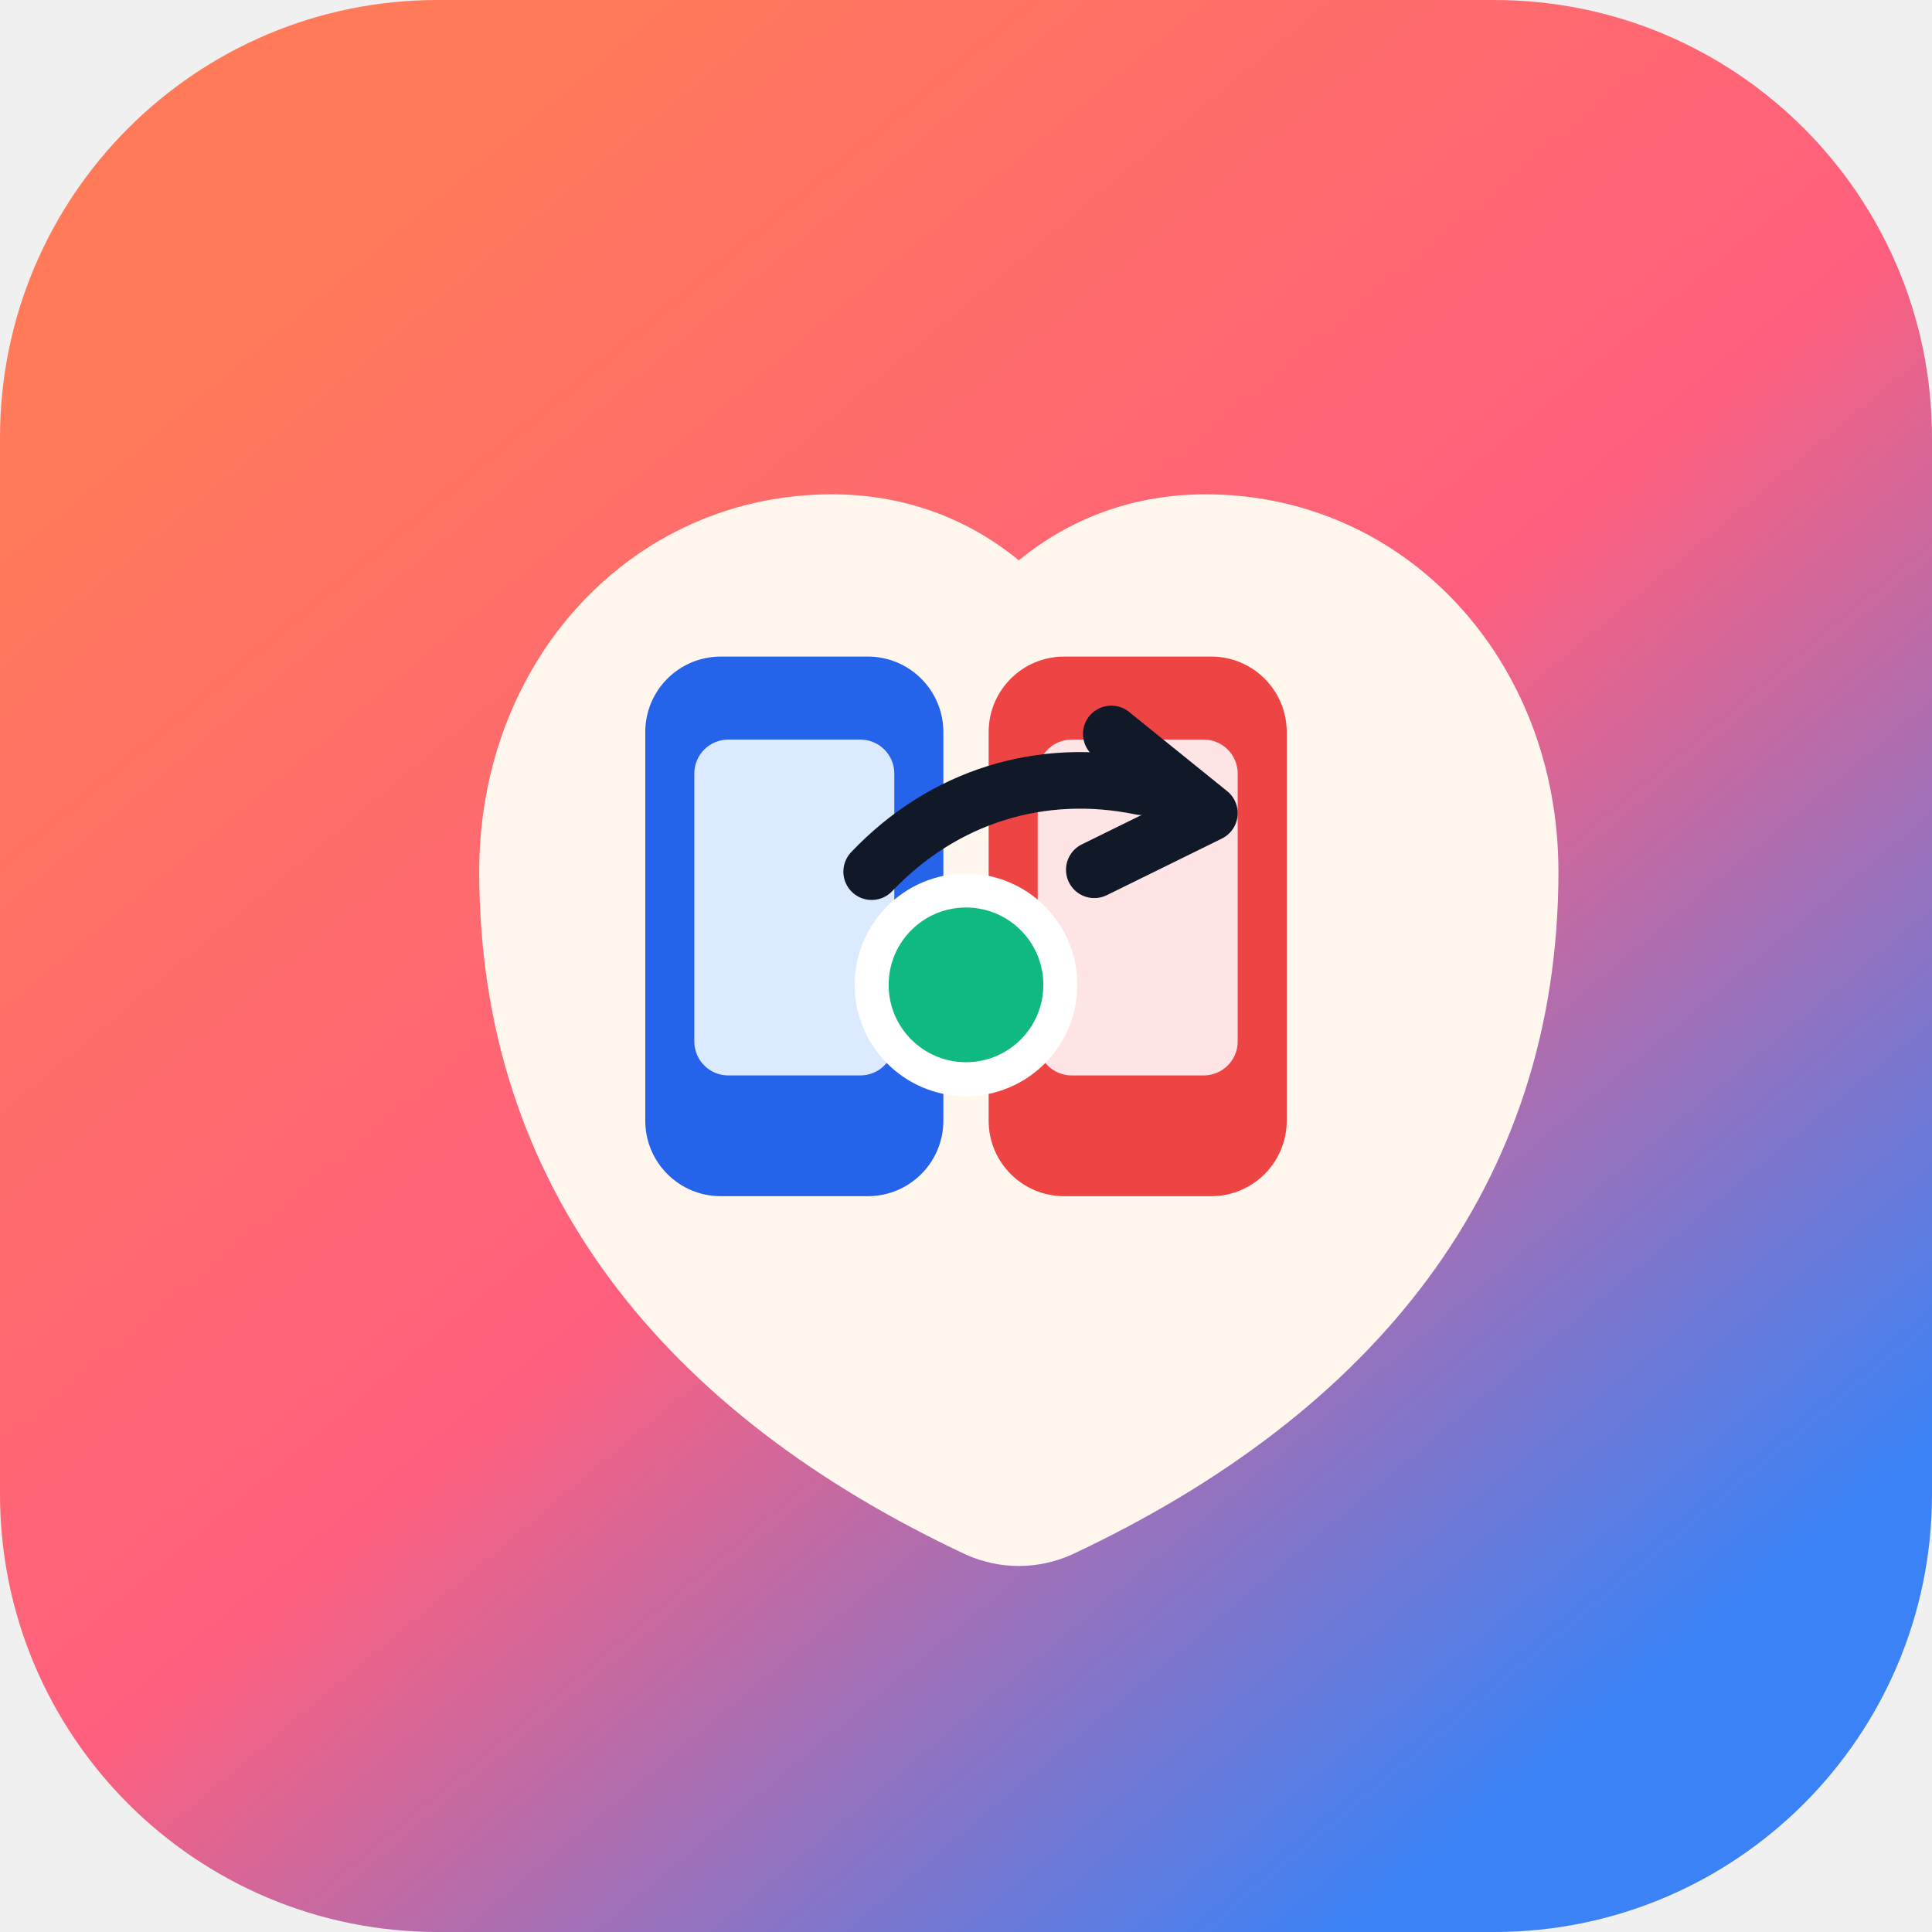
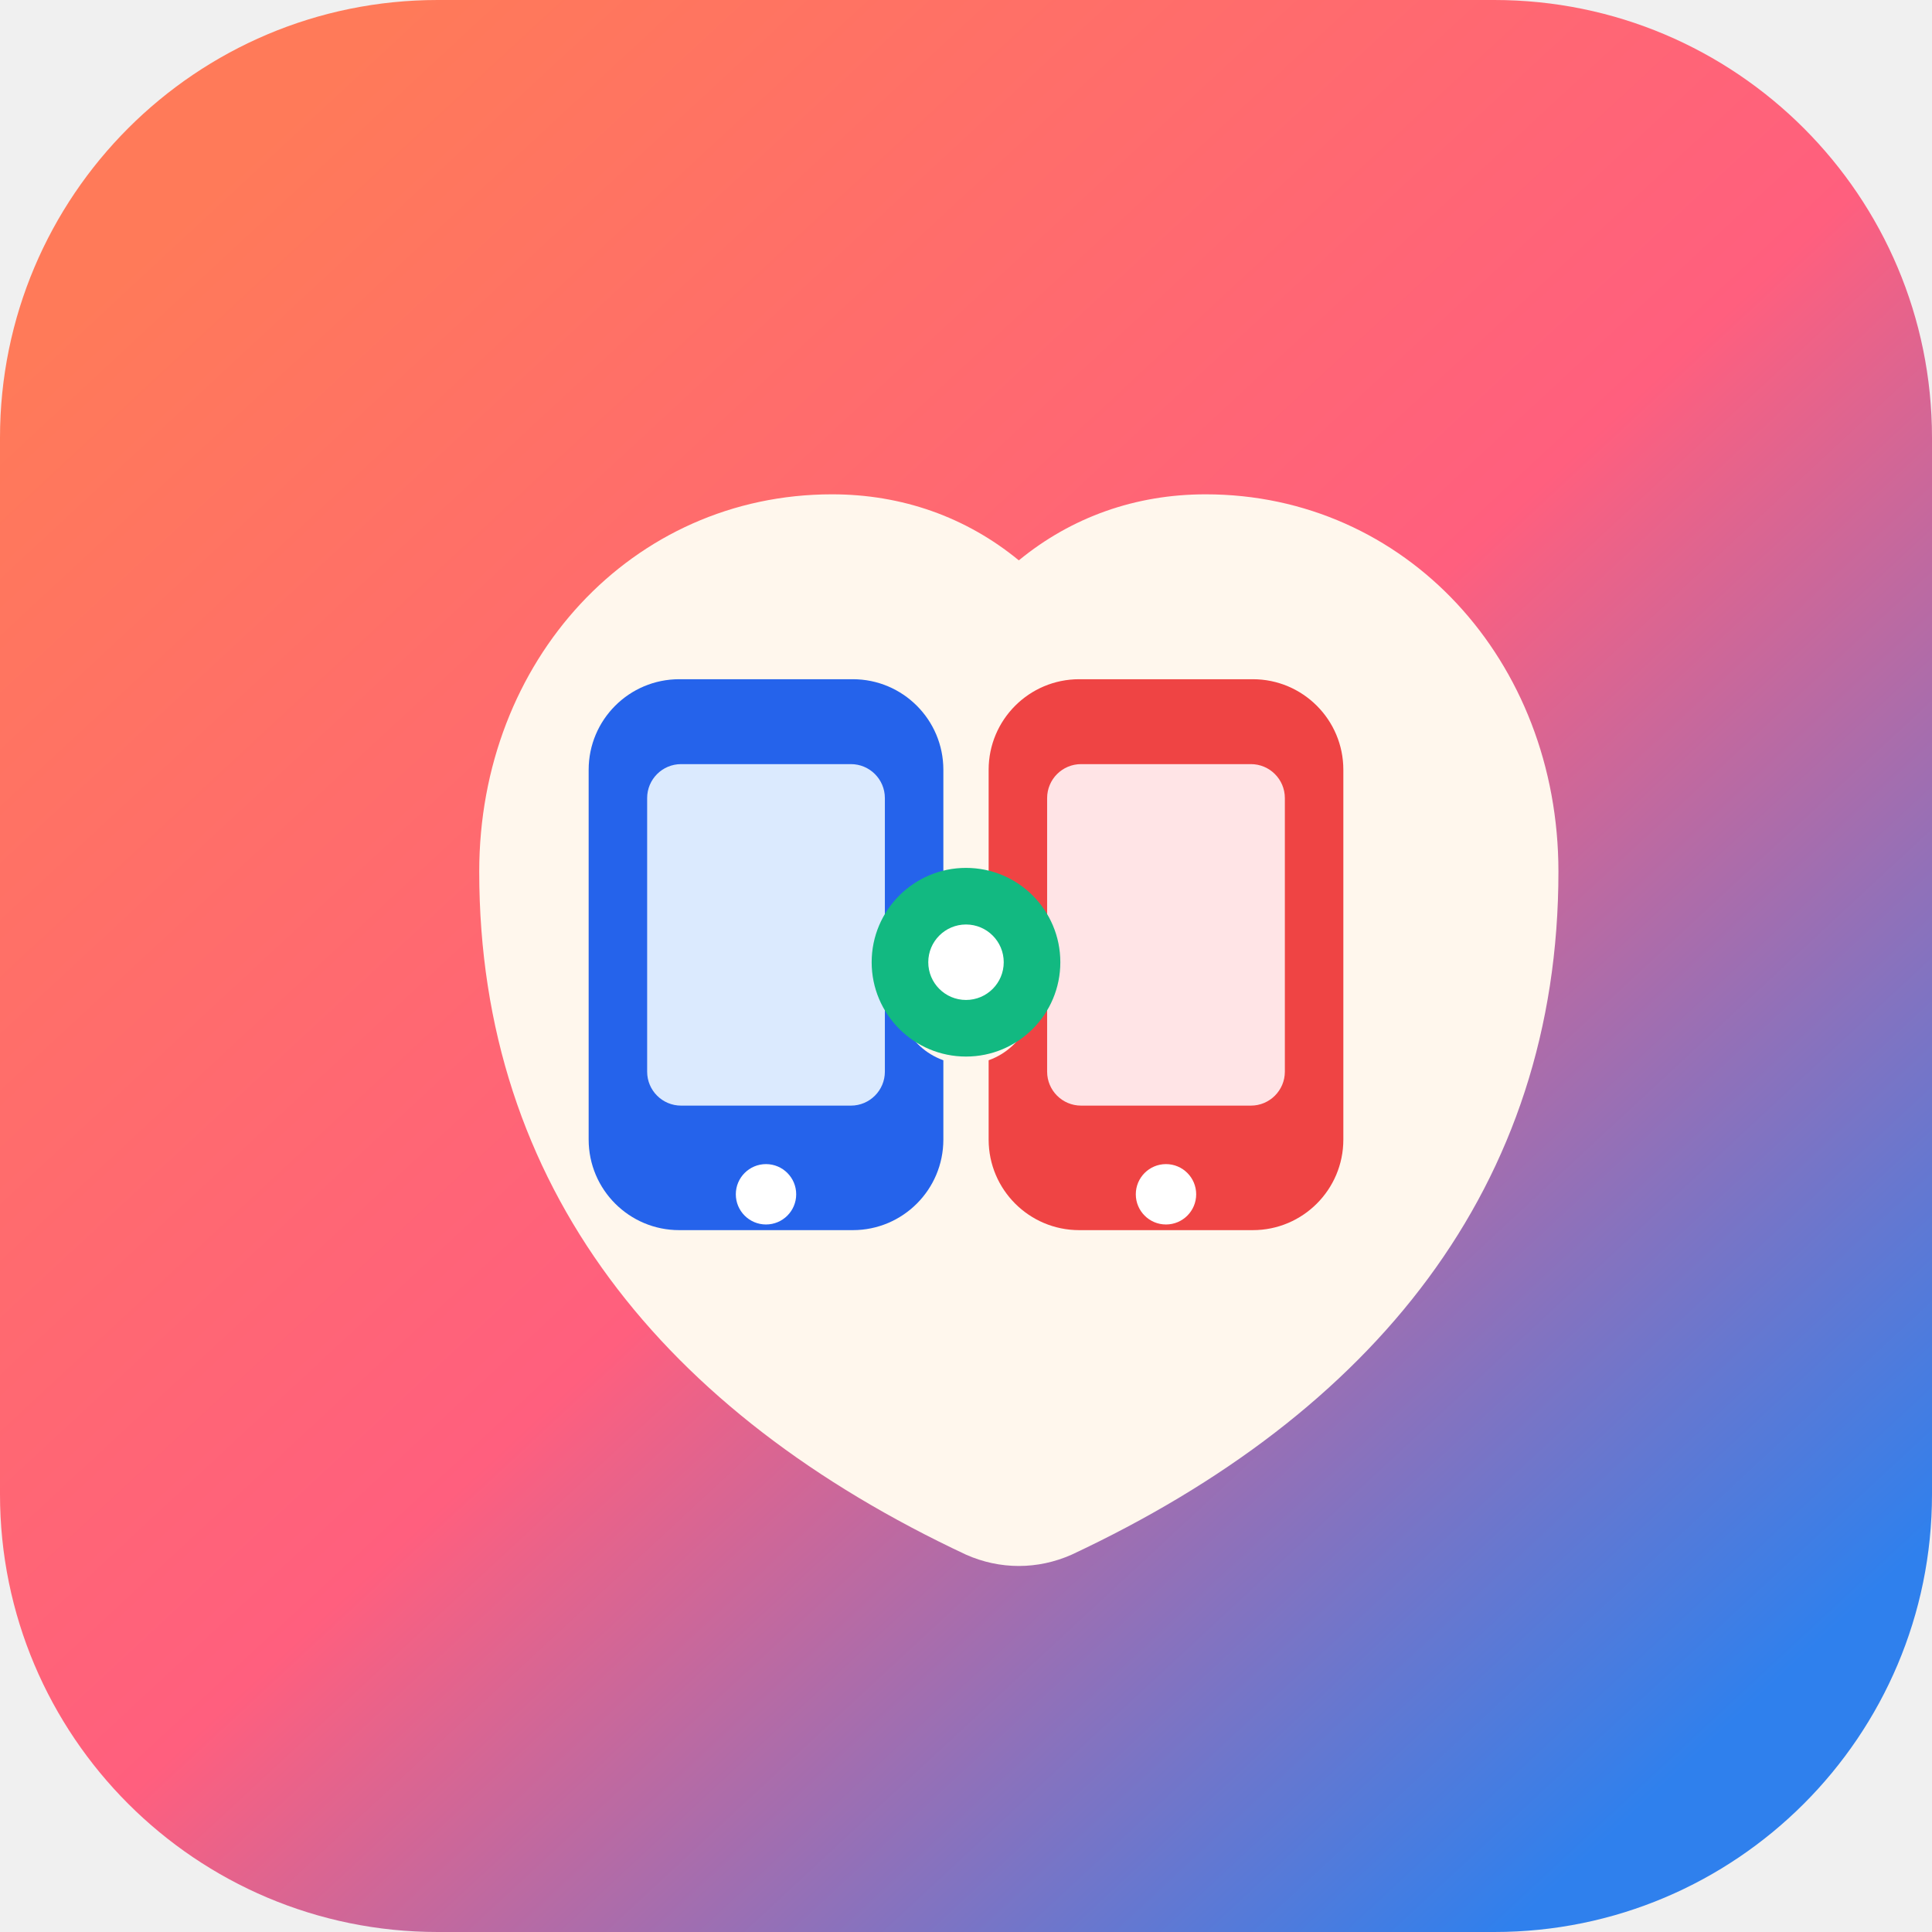
<svg xmlns="http://www.w3.org/2000/svg" viewBox="0 0 1024 1024" role="img" aria-labelledby="title desc">
  <defs>
-     <linearGradient id="bg" x1="180" y1="110" x2="850" y2="910" gradientUnits="userSpaceOnUse">
+     <linearGradient id="bg" x1="120" y1="90" x2="900" y2="930" gradientUnits="userSpaceOnUse">
      <stop offset="0" stop-color="#FF7A59" />
      <stop offset="0.52" stop-color="#FF5F7E" />
-       <stop offset="1" stop-color="#3B82F6" />
+       <stop offset="1" stop-color="#2F80ED" />
    </linearGradient>
  </defs>
  <rect width="1024" height="1024" rx="232" fill="url(#bg)" />
  <path d="M512 824C352 749 254 629 254 462c0-112 81-200 187-200 37 0 71 12 99 35 28-23 62-35 99-35 106 0 187 88 187 200 0 167-98 287-258 362-18 8-38 8-56 0Z" fill="#FFF7ED" />
-   <rect x="342" y="348" width="158" height="286" rx="40" fill="#2563EB" />
-   <rect x="524" y="348" width="158" height="286" rx="40" fill="#EF4444" />
-   <rect x="368" y="392" width="106" height="178" rx="18" fill="#DBEAFE" />
-   <rect x="550" y="392" width="106" height="178" rx="18" fill="#FFE4E6" />
-   <path d="M462 462c38-40 90-56 143-45" fill="none" stroke="#111827" stroke-width="30" stroke-linecap="round" />
-   <path d="M589 389l52 42-61 30" fill="none" stroke="#111827" stroke-width="30" stroke-linecap="round" stroke-linejoin="round" />
-   <circle cx="512" cy="522" r="50" fill="#10B981" stroke="#FFFFFF" stroke-width="18" />
+   <rect x="312" y="360" width="188" height="292" rx="48" fill="#2563EB" />
+   <rect x="524" y="360" width="188" height="292" rx="48" fill="#EF4444" />
+   <rect x="343" y="405" width="126" height="181" rx="18" fill="#DBEAFE" />
+   <rect x="555" y="405" width="126" height="181" rx="18" fill="#FFE4E6" />
+   <circle cx="406" cy="633" r="16" fill="#FFFFFF" />
+   <circle cx="618" cy="633" r="16" fill="#FFFFFF" />
+   <rect x="476" y="468" width="72" height="96" rx="36" fill="#FFF7ED" />
+   <circle cx="512" cy="510" r="50" fill="#12B981" />
+   <circle cx="512" cy="510" r="20" fill="#FFFFFF" />
</svg>
